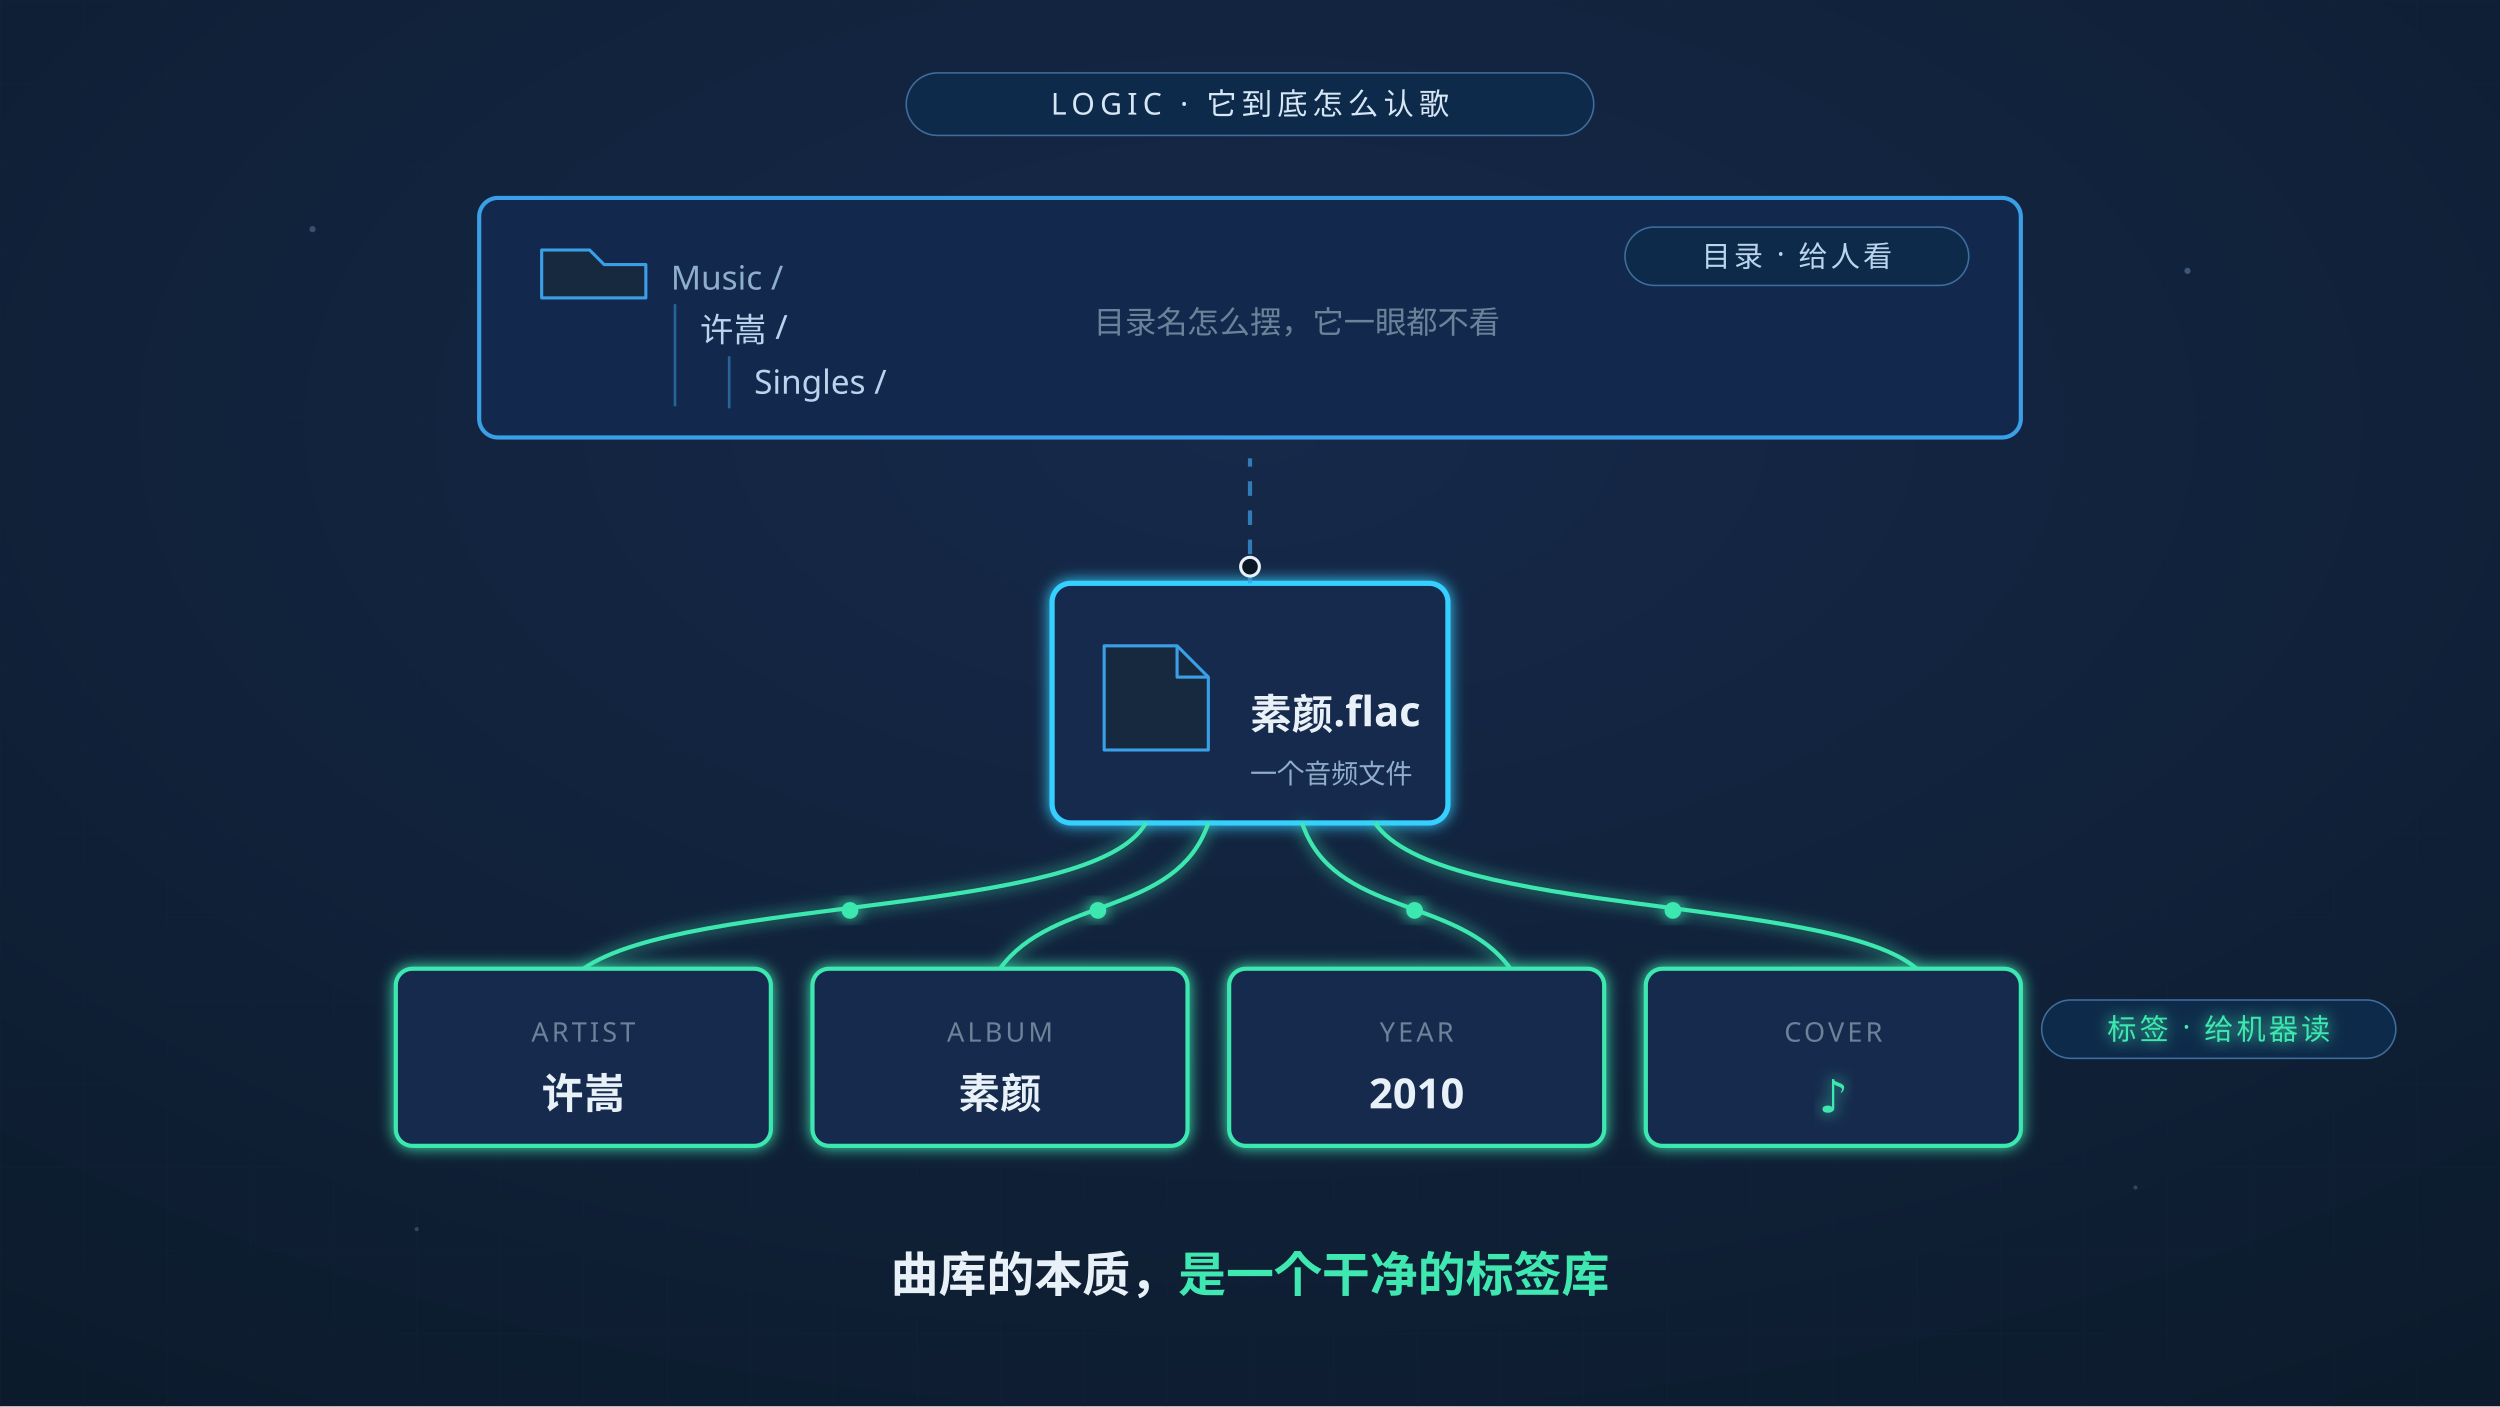
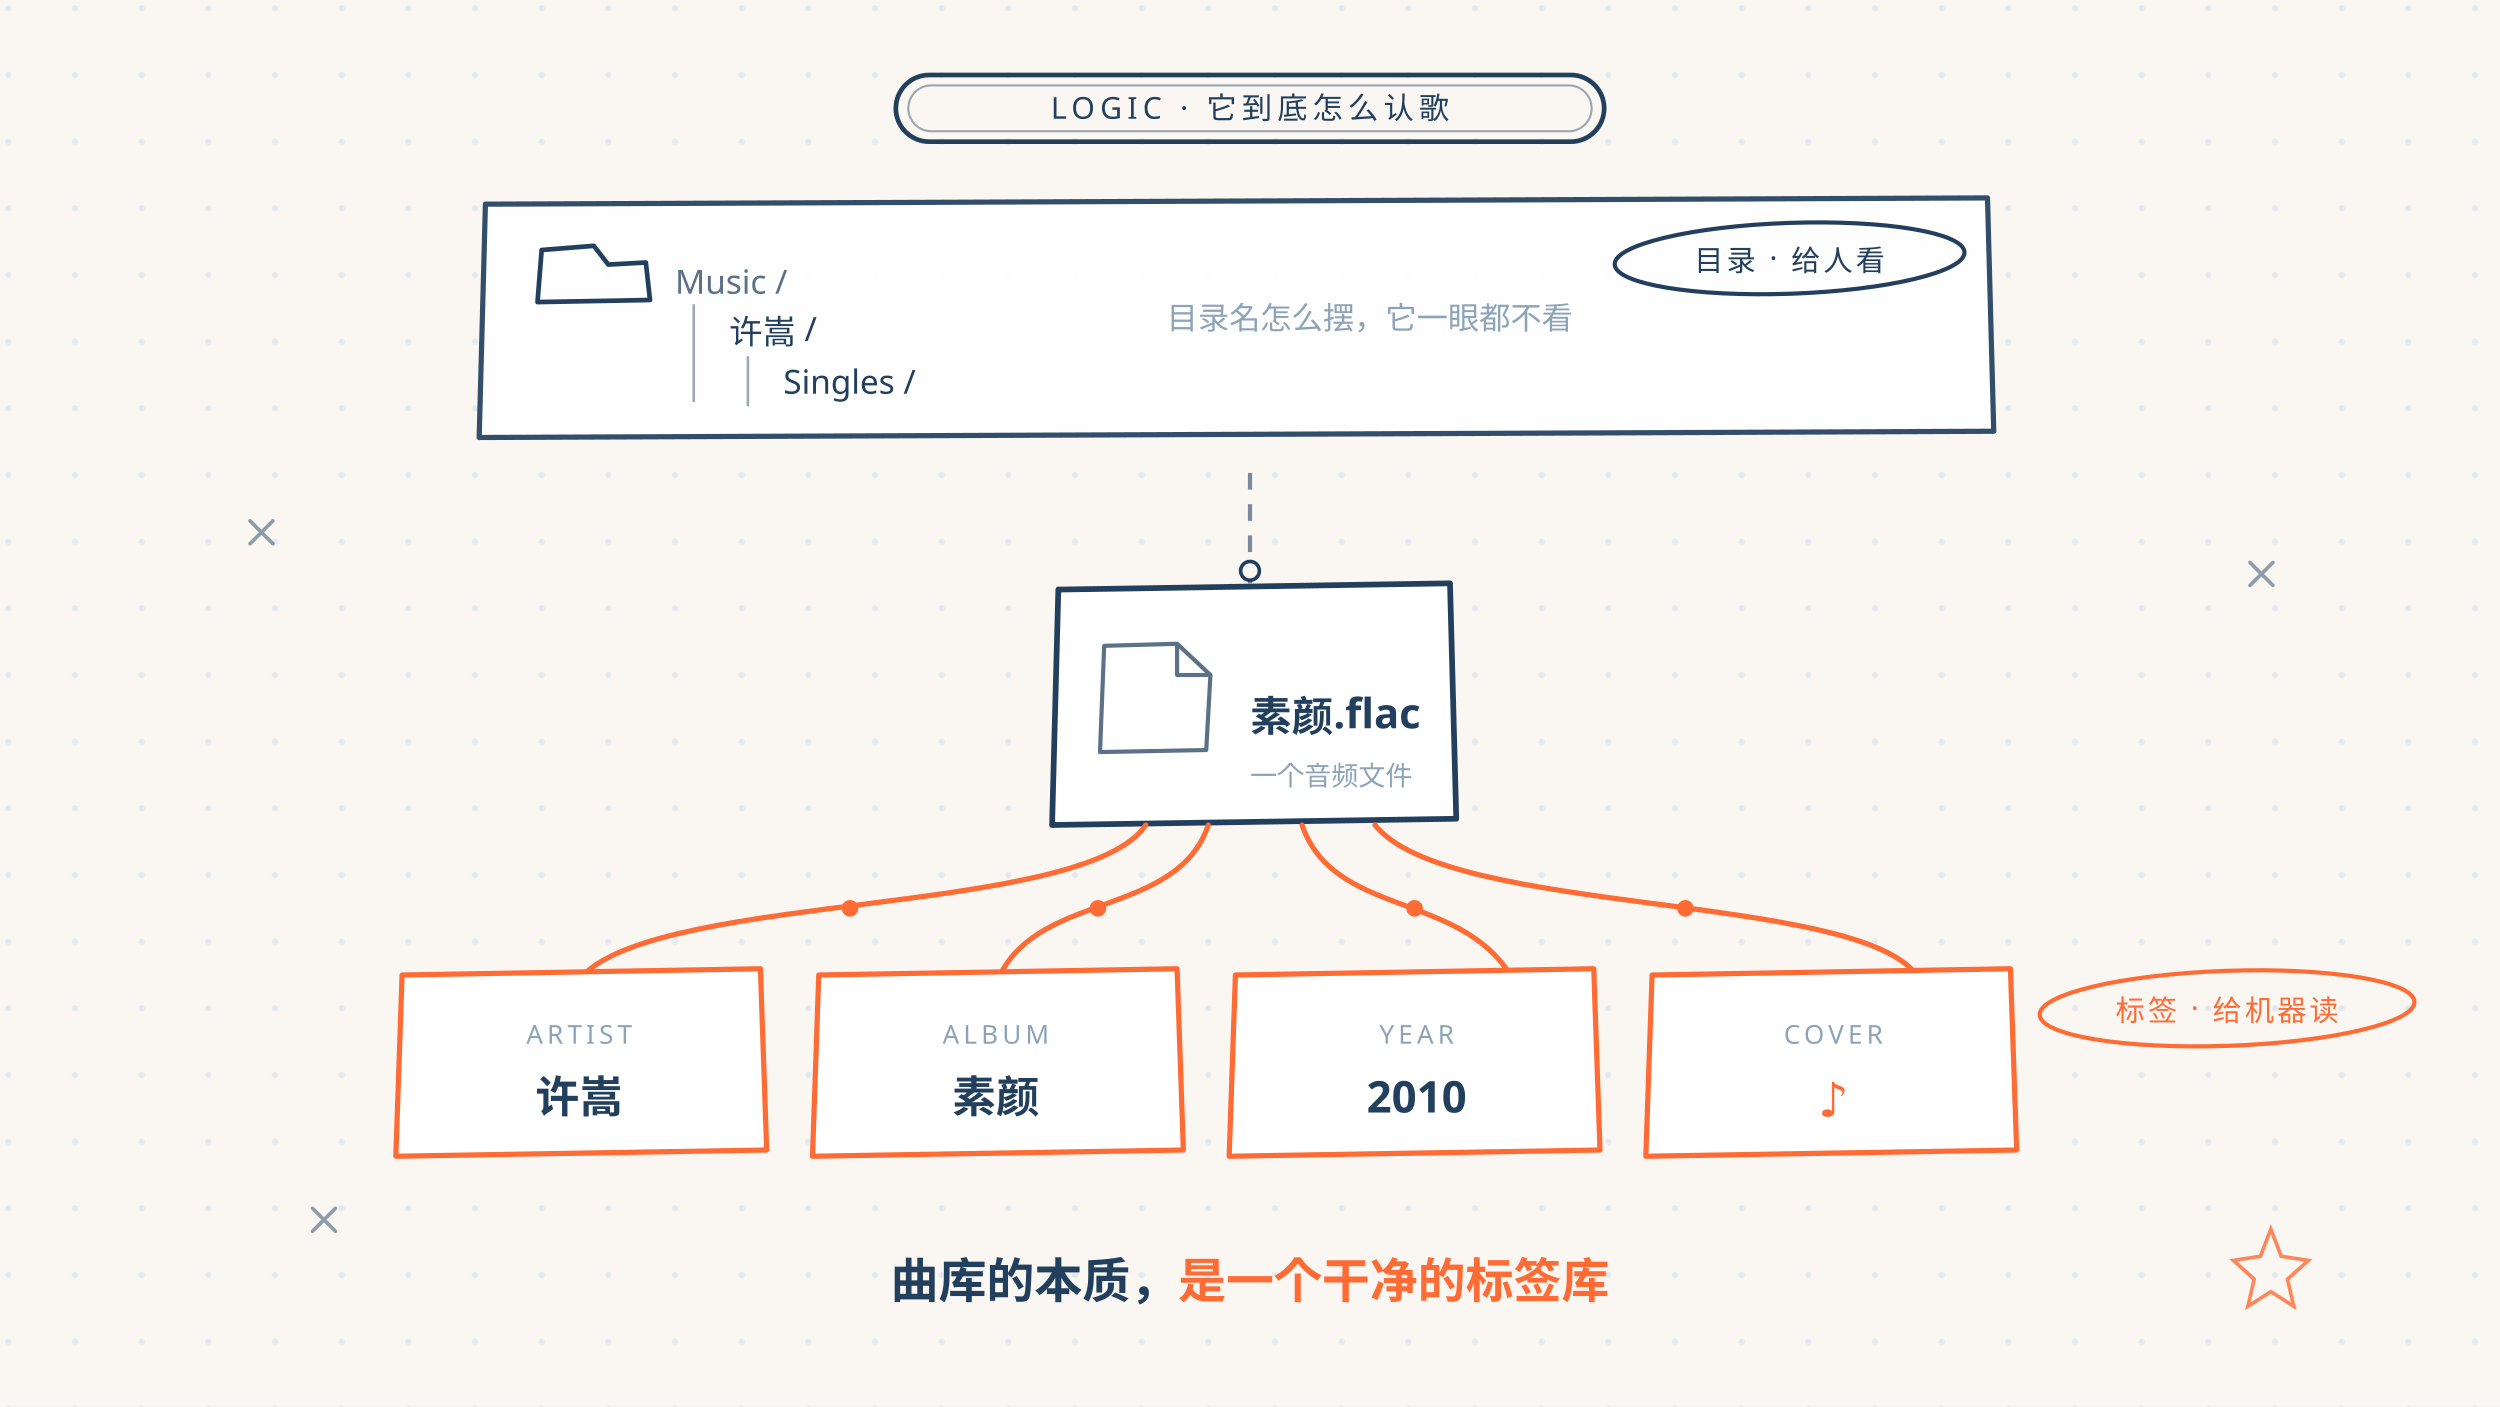
<svg xmlns="http://www.w3.org/2000/svg" viewBox="0 0 2400 1350" font-family="'PingFang SC','Hiragino Sans GB',sans-serif">
  <defs>
-     <radialGradient id="bgGlow" cx="0.5" cy="0.3" r="1">
-       <stop offset="0" stop-color="#16294A" />
-       <stop offset="1" stop-color="#0A1826" />
-     </radialGradient>
-     <pattern id="grid" width="80" height="80" patternUnits="userSpaceOnUse">
-       <path d="M80 0H0V80" fill="none" stroke="#132440" stroke-width="1.5" />
+     <pattern id="dots" width="64" height="64" patternUnits="userSpaceOnUse">
+       <circle cx="8" cy="8" r="3" fill="#C9D8E8" />
    </pattern>
-     <filter id="glow" x="-40%" y="-40%" width="180%" height="180%">
-       <feDropShadow dx="0" dy="0" stdDeviation="7" flood-color="#35D0FF" />
-     </filter>
-     <filter id="glowG" x="-40%" y="-40%" width="180%" height="180%">
-       <feDropShadow dx="0" dy="0" stdDeviation="7" flood-color="#3EE8B0" />
-     </filter>
  </defs>
-   <rect width="2400" height="1350" fill="url(#bgGlow)" />
-   <rect width="2400" height="1350" fill="url(#grid)" opacity="0.35" />
-   <circle cx="300" cy="220" r="3" fill="#7FA8D0" opacity="0.35" />
-   <circle cx="2100" cy="260" r="3" fill="#7FA8D0" opacity="0.4" />
-   <circle cx="400" cy="1180" r="2" fill="#7FA8D0" opacity="0.3" />
-   <circle cx="2050" cy="1140" r="2" fill="#7FA8D0" opacity="0.3" />
-   <rect x="870" y="70" width="660" height="60" rx="30" fill="#0E2A4A" stroke="#3E6E9E" stroke-width="1.5" />
-   <text x="1200" y="110" text-anchor="middle" font-size="29" fill="#D6E6F5" letter-spacing="5">LOGIC · 它到底怎么认歌</text>
-   <g filter="url(#glow)">
-     <rect x="1010" y="560" width="380" height="230" rx="18" fill="#12294D" stroke="#35D0FF" stroke-width="5" />
+   <rect width="2400" height="1350" fill="#FAF7F2" />
+   <rect width="2400" height="1350" fill="url(#dots)" opacity="0.5" />
+   <rect x="860" y="72" width="680" height="64" rx="32" fill="none" stroke="#22405E" stroke-width="4.5" />
+   <rect x="872" y="82" width="656" height="44" rx="22" fill="none" stroke="#22405E" stroke-width="2" opacity="0.45" />
+   <text x="1200" y="114" text-anchor="middle" font-size="29" fill="#22405E" letter-spacing="5">LOGIC · 它到底怎么认歌</text>
+   <path d="M 466 196 L 1908 190 L 1914 414 L 460 420 Z" fill="#FFFFFF" stroke="#22405E" stroke-width="5" stroke-linejoin="round" opacity="0.92" />
+   <path d="M 520 240 L 570 236 L 584 254 L 620 252 L 624 288 L 516 290 Z" fill="none" stroke="#22405E" stroke-width="4.5" stroke-linejoin="round" />
+   <g font-size="32" fill="#5A7188">
+     <text x="648" y="282">Music /</text>
+     <text x="700" y="330" fill="#22405E">许嵩 /</text>
+     <text x="752" y="378" fill="#22405E">Singles /</text>
  </g>
-   <path d="M 1060 620 L 1130 620 L 1160 650 L 1160 720 L 1060 720 Z" fill="#16293E" stroke="#3B9FE8" stroke-width="3" stroke-linejoin="round" />
-   <path d="M 1130 620 L 1130 650 L 1160 650" fill="none" stroke="#3B9FE8" stroke-width="3" stroke-linejoin="round" />
-   <text x="1200" y="700" font-size="40" font-weight="700" fill="#E8F0F8">素颜.flac</text>
-   <text x="1200" y="752" font-size="26" fill="#8FAECB">一个音频文件</text>
-   <g>
-     <rect x="460" y="190" width="1480" height="230" rx="18" fill="#12294D" stroke="#3B9FE8" stroke-width="4" />
-     <path d="M 520 240 L 566 240 L 580 254 L 620 254 L 620 286 L 520 286 Z" fill="#16293E" stroke="#3B9FE8" stroke-width="3" stroke-linejoin="round" />
-     <text x="644" y="278" font-size="32" fill="#8FAECB">Music /</text>
-     <text x="672" y="328" font-size="32" fill="#BBD4EE">许嵩 /</text>
-     <text x="724" y="378" font-size="32" fill="#BBD4EE">Singles /</text>
-     <g stroke="#3B9FE8" stroke-width="2.5" opacity="0.5">
-       <line x1="648" y1="292" x2="648" y2="390" />
-       <line x1="700" y1="342" x2="700" y2="392" />
-     </g>
-     <text x="1050" y="320" font-size="30" fill="#6B8299">目录名怎么摆，它一眼都不看</text>
-     <rect x="1560" y="218" width="330" height="56" rx="28" fill="#0E2A4A" stroke="#3E6E9E" stroke-width="1.5" />
-     <text x="1725" y="256" text-anchor="middle" font-size="28" fill="#BBD4EE" letter-spacing="3">目录 · 给人看</text>
+   <g stroke="#22405E" stroke-width="2.5" opacity="0.45">
+     <line x1="666" y1="292" x2="666" y2="386" />
+     <line x1="718" y1="342" x2="718" y2="390" />
  </g>
-   <line x1="1200" y1="560" x2="1200" y2="440" stroke="#3B9FE8" stroke-width="4" stroke-dasharray="14 14" opacity="0.7" />
-   <circle cx="1200" cy="544" r="9" fill="#0A1826" stroke="#E8F0F8" stroke-width="3" />
-   <g fill="none" stroke="#3EE8B0" stroke-width="4" filter="url(#glowG)">
-     <path d="M 1100 790 C 1050 880 660 860 560 930" />
-     <path d="M 1160 790 C 1130 880 1010 860 960 930" />
-     <path d="M 1250 790 C 1280 880 1400 860 1450 930" />
-     <path d="M 1320 790 C 1380 880 1760 860 1840 930" />
+   <text x="1120" y="316" font-size="30" fill="#8CA3B8">目录名怎么摆，它一眼都不看</text>
+   <g fill="none" stroke="#22405E" stroke-width="4">
+     <ellipse cx="1718" cy="248" rx="168" ry="34" transform="rotate(-2 1718 248)" />
  </g>
-   <g fill="#3EE8B0" filter="url(#glowG)">
-     <circle cx="816" cy="874" r="8" />
-     <circle cx="1054" cy="874" r="8" />
-     <circle cx="1358" cy="874" r="8" />
-     <circle cx="1606" cy="874" r="8" />
+   <text x="1718" y="260" text-anchor="middle" font-size="28" fill="#22405E" letter-spacing="3">目录 · 给人看</text>
+   <line x1="1200" y1="560" x2="1200" y2="446" stroke="#22405E" stroke-width="4" stroke-dasharray="16 14" opacity="0.6" />
+   <circle cx="1200" cy="548" r="9" fill="#FAF7F2" stroke="#22405E" stroke-width="3.5" />
+   <path d="M 1016 566 L 1392 560 L 1398 786 L 1010 792 Z" fill="#FFFFFF" stroke="#22405E" stroke-width="5.5" stroke-linejoin="round" />
+   <path d="M 1060 620 L 1130 618 L 1162 648 L 1158 720 L 1056 722 Z" fill="none" stroke="#5A7188" stroke-width="4" stroke-linejoin="round" />
+   <path d="M 1130 618 L 1130 648 L 1160 648" fill="none" stroke="#5A7188" stroke-width="4" stroke-linejoin="round" />
+   <text x="1200" y="702" font-size="40" font-weight="700" fill="#22405E">素颜.flac</text>
+   <text x="1200" y="754" font-size="26" fill="#8CA3B8">一个音频文件</text>
+   <g fill="none" stroke="#FF6B35" stroke-width="5" stroke-linecap="round">
+     <path d="M 1100 792 C 1040 880 640 856 560 936" />
+     <path d="M 1160 792 C 1130 880 1000 856 960 936" />
+     <path d="M 1250 792 C 1280 880 1400 856 1450 936" />
+     <path d="M 1320 792 C 1390 880 1780 856 1840 936" />
+   </g>
+   <g fill="#FF6B35">
+     <circle cx="816" cy="872" r="8" />
+     <circle cx="1054" cy="872" r="8" />
+     <circle cx="1358" cy="872" r="8" />
+     <circle cx="1618" cy="872" r="8" />
  </g>
  <g>
-     <rect x="380" y="930" width="360" height="170" rx="16" fill="#12294D" stroke="#3EE8B0" stroke-width="4" filter="url(#glowG)" />
-     <text x="560" y="1000" text-anchor="middle" font-size="26" fill="#6B8299" letter-spacing="3">ARTIST</text>
-     <text x="560" y="1064" text-anchor="middle" font-size="40" font-weight="700" fill="#E8F0F8">许嵩</text>
+     <path d="M 386 936 L 730 930 L 736 1104 L 380 1110 Z" fill="#FFFFFF" stroke="#FF6B35" stroke-width="5" stroke-linejoin="round" />
+     <text x="556" y="1002" text-anchor="middle" font-size="25" fill="#8CA3B8" letter-spacing="4">ARTIST</text>
+     <text x="556" y="1068" text-anchor="middle" font-size="42" font-weight="700" fill="#22405E">许嵩</text>
  </g>
  <g>
-     <rect x="780" y="930" width="360" height="170" rx="16" fill="#12294D" stroke="#3EE8B0" stroke-width="4" filter="url(#glowG)" />
-     <text x="960" y="1000" text-anchor="middle" font-size="26" fill="#6B8299" letter-spacing="3">ALBUM</text>
-     <text x="960" y="1064" text-anchor="middle" font-size="40" font-weight="700" fill="#E8F0F8">素颜</text>
+     <path d="M 786 936 L 1130 930 L 1136 1104 L 780 1110 Z" fill="#FFFFFF" stroke="#FF6B35" stroke-width="5" stroke-linejoin="round" />
+     <text x="956" y="1002" text-anchor="middle" font-size="25" fill="#8CA3B8" letter-spacing="4">ALBUM</text>
+     <text x="956" y="1068" text-anchor="middle" font-size="42" font-weight="700" fill="#22405E">素颜</text>
  </g>
  <g>
-     <rect x="1180" y="930" width="360" height="170" rx="16" fill="#12294D" stroke="#3EE8B0" stroke-width="4" filter="url(#glowG)" />
-     <text x="1360" y="1000" text-anchor="middle" font-size="26" fill="#6B8299" letter-spacing="3">YEAR</text>
-     <text x="1360" y="1064" text-anchor="middle" font-size="40" font-weight="700" fill="#E8F0F8">2010</text>
+     <path d="M 1186 936 L 1530 930 L 1536 1104 L 1180 1110 Z" fill="#FFFFFF" stroke="#FF6B35" stroke-width="5" stroke-linejoin="round" />
+     <text x="1360" y="1002" text-anchor="middle" font-size="25" fill="#8CA3B8" letter-spacing="4">YEAR</text>
+     <text x="1360" y="1068" text-anchor="middle" font-size="42" font-weight="700" fill="#22405E">2010</text>
  </g>
  <g>
-     <rect x="1580" y="930" width="360" height="170" rx="16" fill="#12294D" stroke="#3EE8B0" stroke-width="4" filter="url(#glowG)" />
-     <text x="1760" y="1000" text-anchor="middle" font-size="26" fill="#6B8299" letter-spacing="3">COVER</text>
-     <text x="1760" y="1068" text-anchor="middle" font-size="44" fill="#3EE8B0" filter="url(#glowG)">♪</text>
+     <path d="M 1586 936 L 1930 930 L 1936 1104 L 1580 1110 Z" fill="#FFFFFF" stroke="#FF6B35" stroke-width="5" stroke-linejoin="round" />
+     <text x="1760" y="1002" text-anchor="middle" font-size="25" fill="#8CA3B8" letter-spacing="4">COVER</text>
+     <text x="1760" y="1072" text-anchor="middle" font-size="46" fill="#FF6B35">♪</text>
  </g>
-   <rect x="1960" y="960" width="340" height="56" rx="28" fill="#0E2A4A" stroke="#3E6E9E" stroke-width="1.5" />
-   <text x="2130" y="998" text-anchor="middle" font-size="28" fill="#3EE8B0" letter-spacing="3" filter="url(#glowG)">标签 · 给机器读</text>
-   <text x="1200" y="1240" text-anchor="middle" font-size="46" font-weight="700" fill="#E8F0F8">曲库的本质，<tspan fill="#3EE8B0" filter="url(#glowG)">是一个干净的标签库</tspan>
+   <g fill="none" stroke="#FF6B35" stroke-width="4">
+     <ellipse cx="2138" cy="968" rx="180" ry="36" transform="rotate(-2 2138 968)" />
+   </g>
+   <text x="2138" y="980" text-anchor="middle" font-size="28" fill="#FF6B35" letter-spacing="3">标签 · 给机器读</text>
+   <g stroke="#22405E" stroke-width="3.5" stroke-linecap="round" opacity="0.5">
+     <path d="M 240 500 L 262 522 M 262 500 L 240 522" />
+     <path d="M 2160 540 L 2182 562 M 2182 540 L 2160 562" />
+     <path d="M 300 1160 L 322 1182 M 322 1160 L 300 1182" />
+   </g>
+   <g stroke="#FF6B35" stroke-width="3.5" stroke-linecap="round" fill="none" opacity="0.8">
+     <path d="M 2180 1180 L 2190 1206 L 2216 1210 L 2196 1228 L 2202 1254 L 2180 1240 L 2158 1254 L 2164 1228 L 2144 1210 L 2170 1206 Z" />
+   </g>
+   <text x="1200" y="1246" text-anchor="middle" font-size="46" font-weight="700" fill="#22405E">曲库的本质，<tspan fill="#FF6B35">是一个干净的标签库</tspan>
  </text>
</svg>
